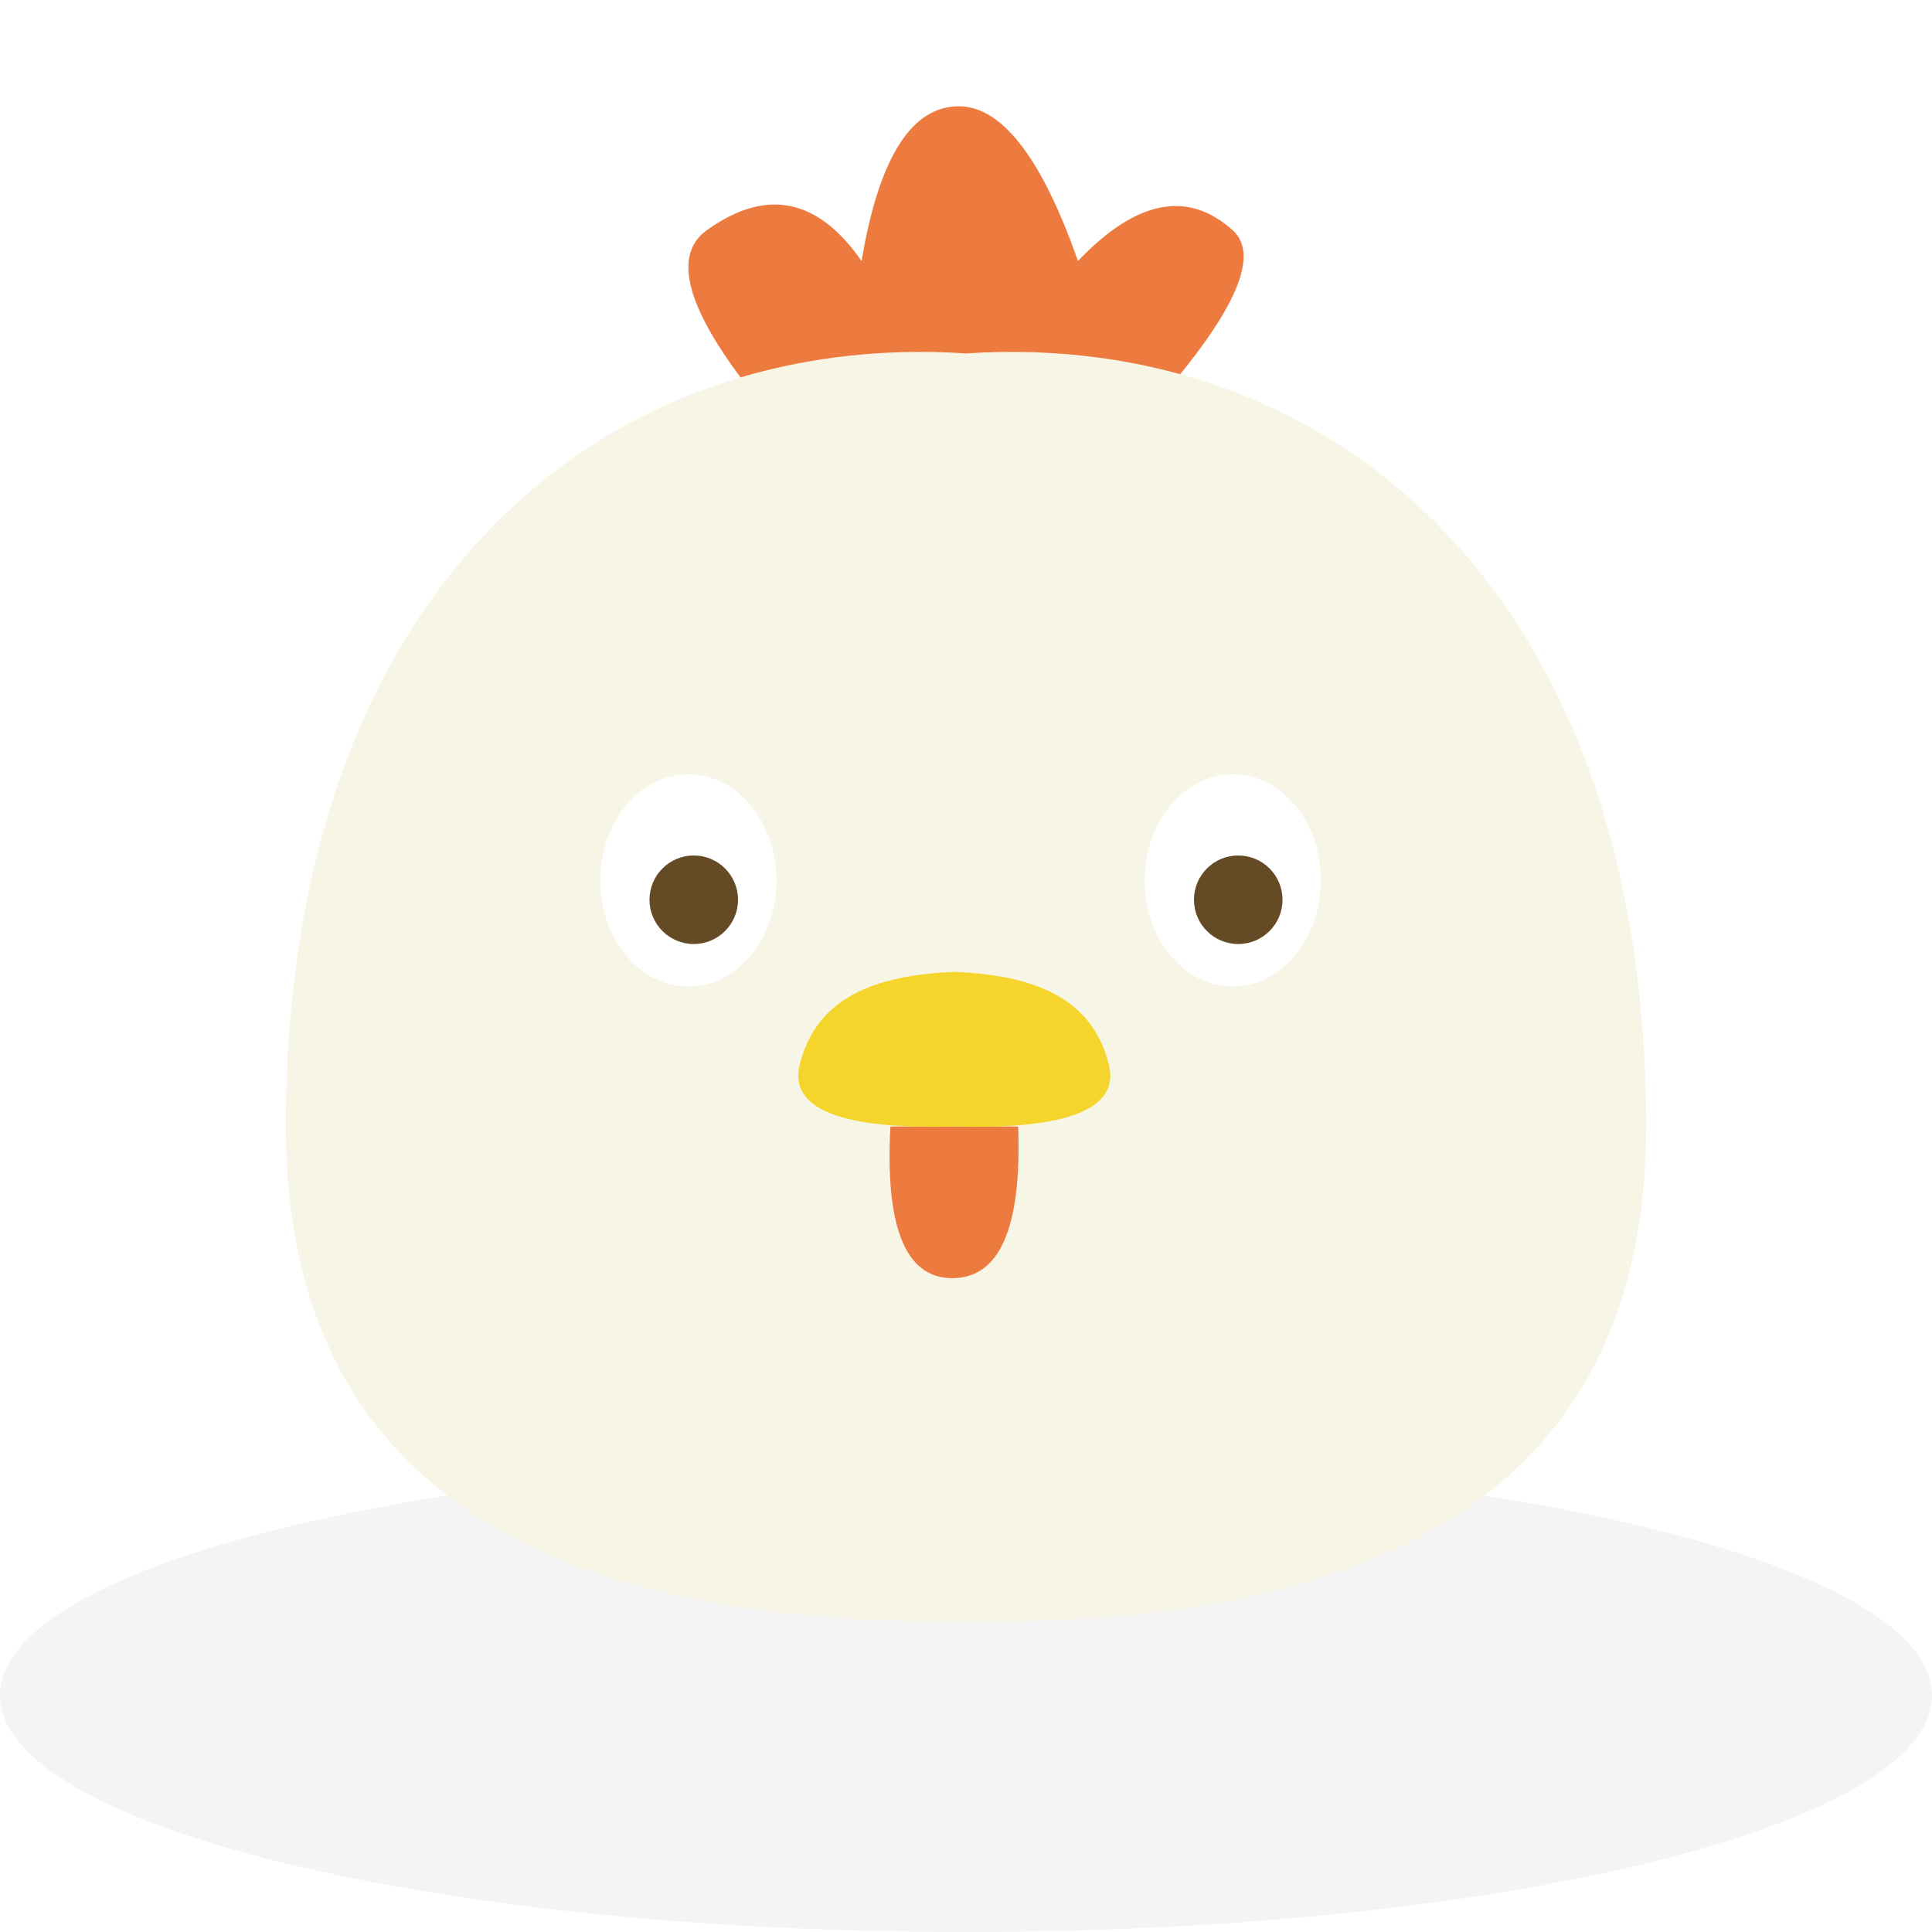
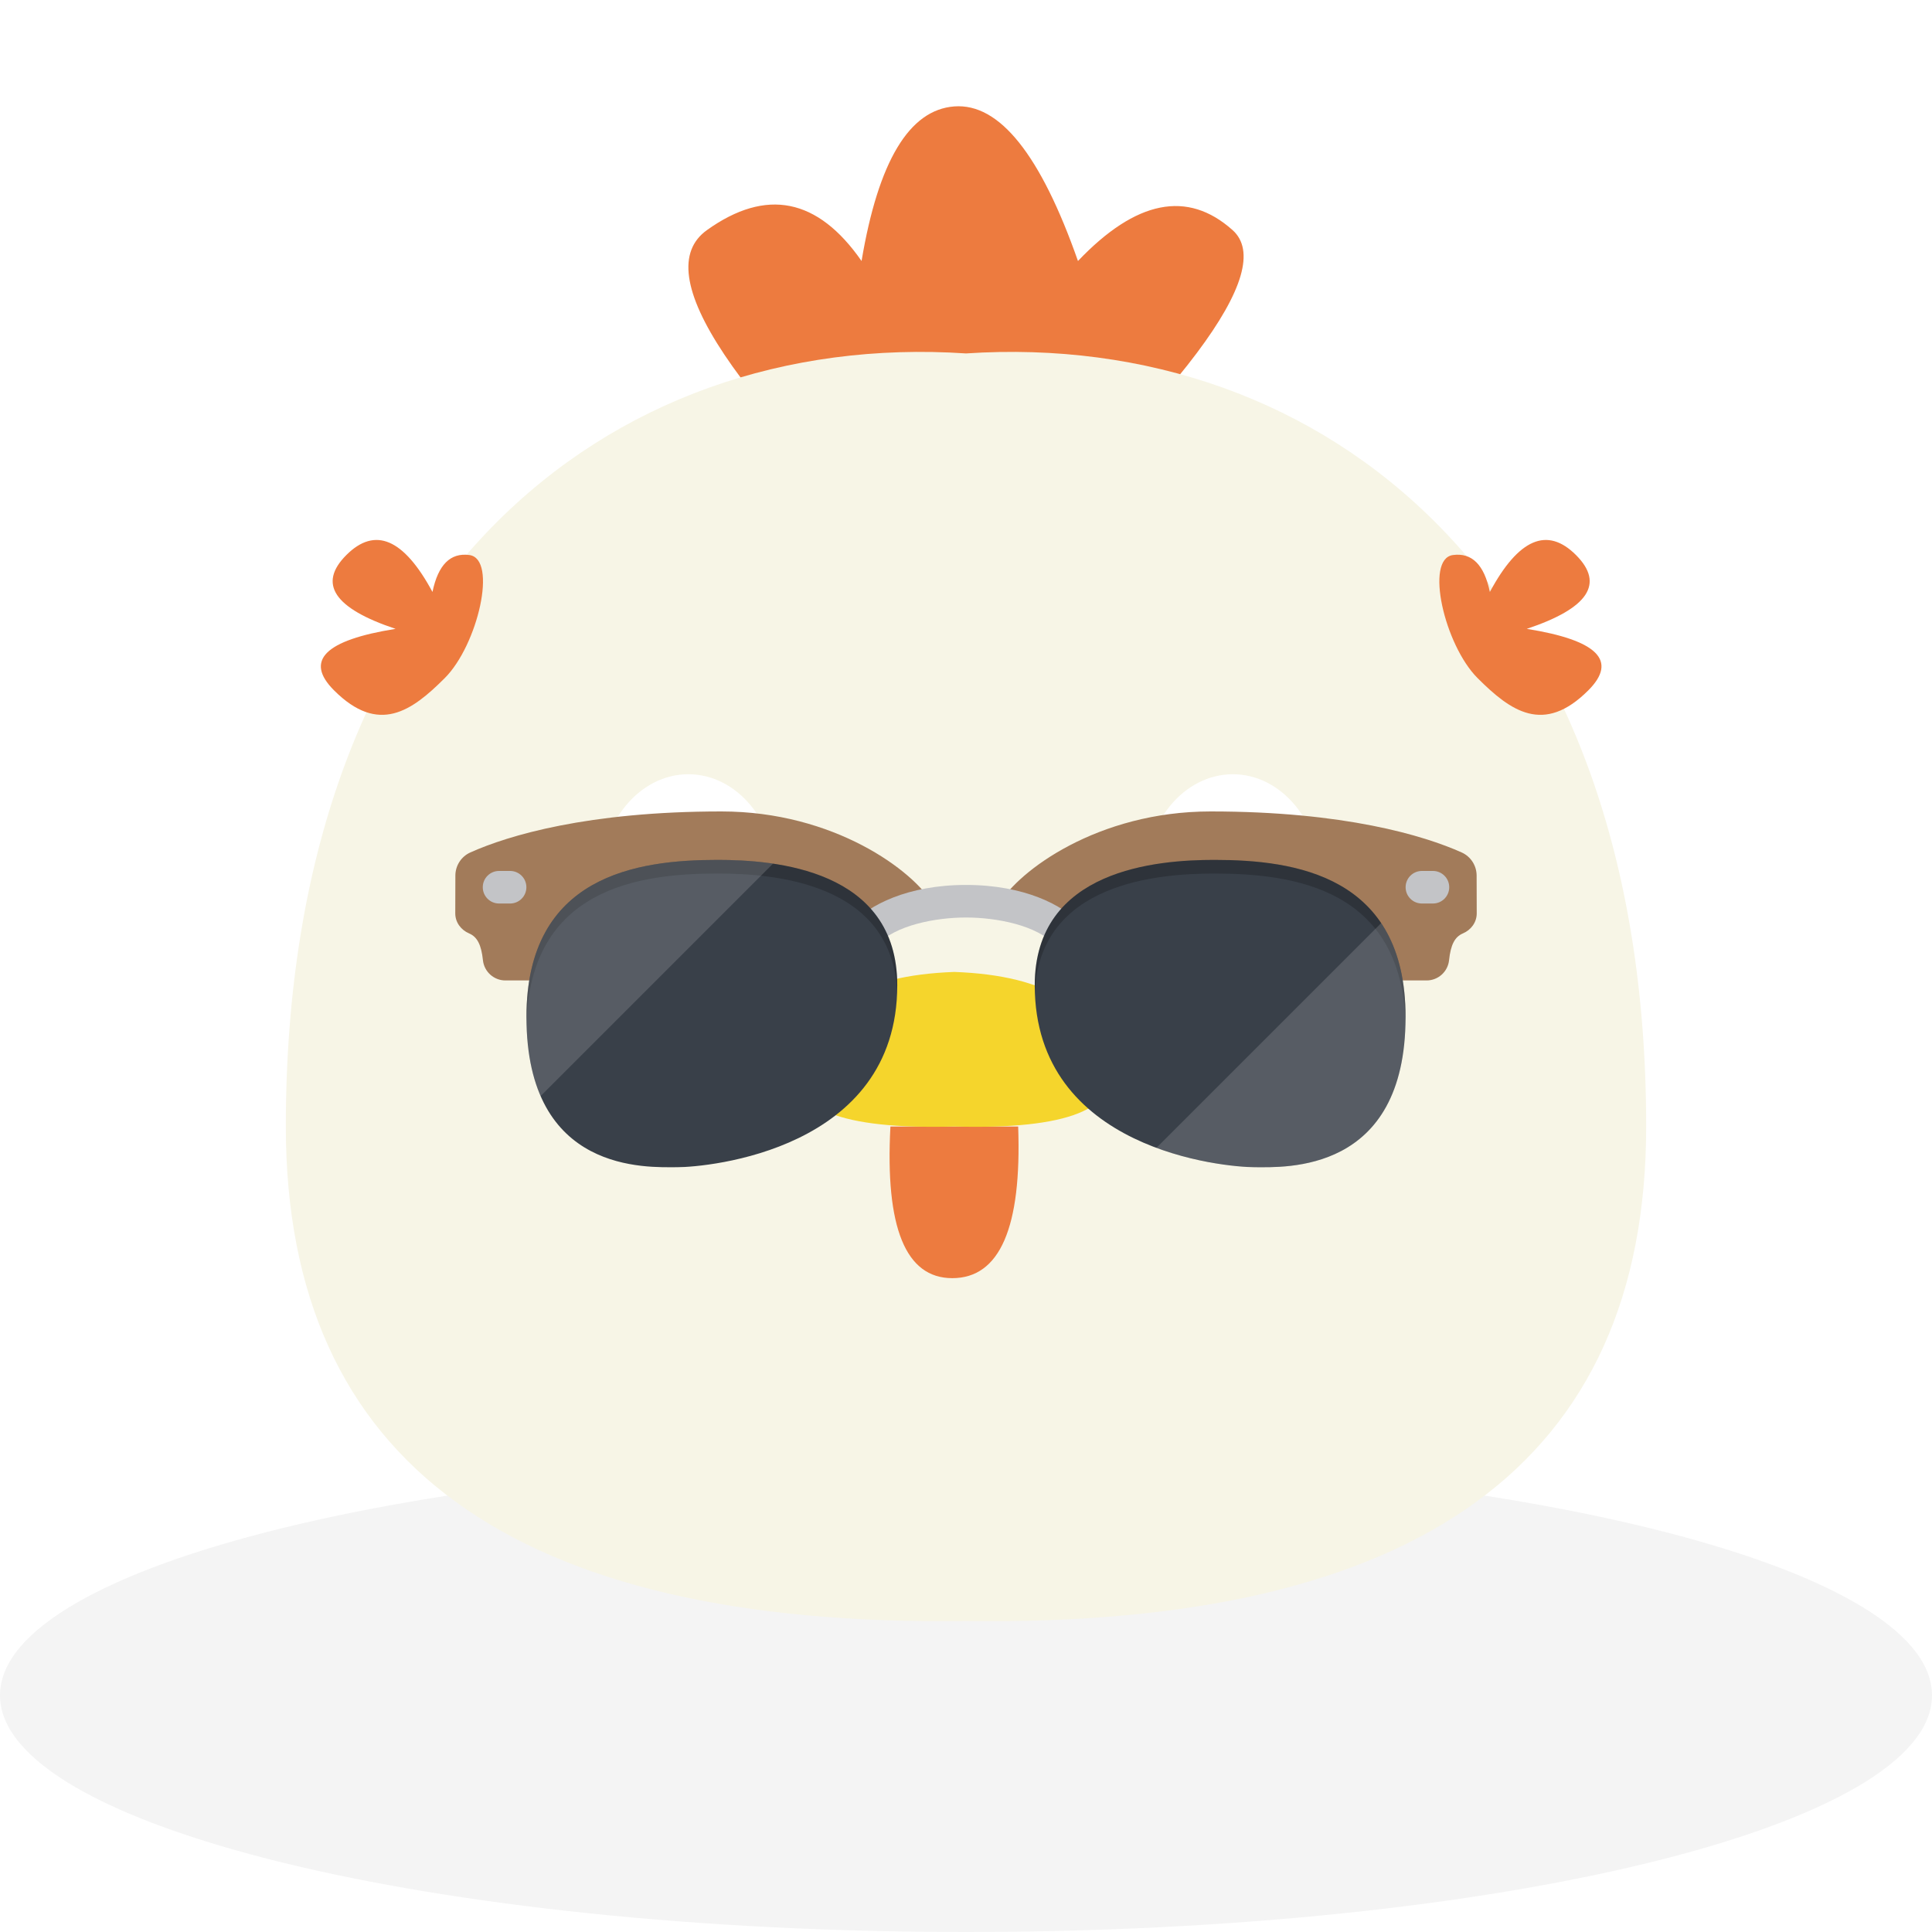
<svg xmlns="http://www.w3.org/2000/svg" style="isolation:isolate" viewBox="0 0 200 200" width="200pt" height="200pt">
  <g id="backgrounds">
    <ellipse vector-effect="non-scaling-stroke" cx="100" cy="175.5" rx="100" ry="24.5" id="present" fill="rgb(244,244,244)" />
  </g>
  <g id="chicken">
    <g id="facial">
      <path d=" M 98.789 62.224 Q 63.984 30.394 73.185 23.818 Q 82.387 17.242 89.188 27.019 Q 91.788 11.541 98.789 11.016 Q 105.79 10.491 111.591 27.019 Q 120.593 17.567 127.594 23.818 Q 134.595 30.069 98.789 62.224 Z " id="outer" fill="rgb(237,123,63)" />
    </g>
    <g id="body">
      <path d=" M 100 167.808 L 100 167.808 Q 170.411 168.758 170.411 116.6 C 170.411 60.291 136.974 34.129 100 36.587 L 100 36.587 C 63.026 34.129 29.589 60.291 29.589 116.6 Q 29.589 168.758 100 167.808 Z " fill-rule="evenodd" id="outer" fill="rgb(247,245,230)" />
    </g>
-     <g id="hair">
+     <g id="mouth">
      <path d=" M 92.177 116.617 L 105.401 116.617 Q 105.963 132.314 98.578 132.314 Q 91.336 132.314 92.177 116.617 Z " id="outer" fill="rgb(237,123,63)" />
    </g>
    <g id="eyes">
      <ellipse vector-effect="non-scaling-stroke" cx="127.62" cy="91.138" rx="9.12" ry="10.989" id="outerR" fill="rgb(255,255,255)" />
      <circle vector-effect="non-scaling-stroke" cx="128.182" cy="93.142" r="4.583" id="innerR" fill="rgb(101,75,37)" />
      <ellipse vector-effect="non-scaling-stroke" cx="71.257" cy="91.138" rx="9.12" ry="10.989" id="outerL" fill="rgb(255,255,255)" />
      <circle vector-effect="non-scaling-stroke" cx="71.818" cy="93.142" r="4.583" id="innerL" fill="rgb(101,75,37)" />
    </g>
    <g id="nose">
      <path d=" M 98.789 116.617 L 98.789 116.617 C 87.016 116.938 81.649 114.772 82.787 110.216 C 84.256 104.331 88.942 100.978 98.789 100.614 L 98.789 100.614 C 108.636 100.978 113.323 104.331 114.792 110.216 C 115.929 114.772 110.563 116.938 98.789 116.617 Z " fill-rule="evenodd" id="outer" fill="rgb(245,213,44)" />
    </g>
+     <g id="attributes">
+       <g id="sunglasses">
+         <g id="Groep">
+           <path d=" M 89.437 96.789 C 90.593 95.496 93.012 94.115 96.567 93.553 L 96.573 93.593 C 94.593 90.159 86.351 84 74.674 84 C 60.856 84 52.595 86.493 48.689 88.245 C 47.748 88.668 47.144 89.602 47.14 90.634 C 47.135 91.861 47.127 93.319 47.129 94.558 C 47.131 95.48 47.716 96.267 48.565 96.628 C 49.402 96.984 49.825 97.802 49.993 99.399 C 50.117 100.59 51.123 101.496 52.32 101.496 L 54.743 101.496 L 89.437 96.789 Z " id="Tracé" fill="rgb(162,123,90)" />
+           <path d=" M 110.563 96.789 C 109.407 95.496 106.988 94.115 103.433 93.553 L 103.427 93.593 C 105.407 90.159 113.649 84 125.326 84 C 139.144 84 147.405 86.493 151.311 88.245 C 152.252 88.668 152.856 89.602 152.86 90.634 C 152.865 91.861 152.873 93.319 152.871 94.558 C 152.869 95.48 152.284 96.267 151.435 96.628 C 150.598 96.984 150.175 97.802 150.007 99.399 C 149.883 100.59 148.877 101.496 147.68 101.496 L 145.257 101.496 L 110.563 96.789 Z " id="Tracé" fill="rgb(162,123,90)" />
+         </g>
+         <path d=" M 109.306 97.912 C 107.371 95.748 103.083 94.98 100 94.98 C 96.916 94.98 92.629 95.748 90.694 97.912 L 88.18 95.665 C 89.934 93.704 93.96 91.608 100 91.608 C 106.04 91.608 110.066 93.704 111.819 95.665 L 109.306 97.912 Z " id="Tracé" fill="rgb(195,196,199)" />
+         <path d=" M 74.287 89.016 C 65.959 89.016 54.498 90.627 54.498 105.272 C 54.498 121.53 67.015 120.828 70.114 120.828 C 73.214 120.828 92.883 119.074 92.883 101.998 C 92.884 89.952 80.125 89.016 74.287 89.016 Z " id="Tracé" fill="rgb(57,64,73)" />
+         <g opacity="0.2">
+           <path d=" M 74.287 89.016 C 65.959 89.016 54.498 90.627 54.498 105.272 C 54.498 105.518 54.501 105.759 54.507 105.996 C 54.862 91.989 66.091 90.429 74.287 90.429 C 80.018 90.429 92.419 91.332 92.869 102.764 C 92.878 102.512 92.883 102.257 92.883 101.998 C 92.884 89.952 80.125 89.016 74.287 89.016 Z " id="Tracé" fill="rgb(0,0,0)" />
+         </g>
+         <path d=" M 125.713 89.016 C 134.041 89.016 145.502 90.627 145.502 105.272 C 145.502 121.53 132.985 120.828 129.885 120.828 C 126.786 120.828 107.117 119.074 107.117 101.998 C 107.116 89.952 119.875 89.016 125.713 89.016 Z " id="Tracé" fill="rgb(57,64,73)" />
+         <g opacity="0.2">
+           <path d=" M 125.713 89.016 C 134.041 89.016 145.502 90.627 145.502 105.272 C 145.502 105.518 145.499 105.759 145.493 105.996 C 145.138 91.989 133.909 90.429 125.713 90.429 C 119.981 90.429 107.581 91.332 107.13 102.764 C 107.121 102.512 107.116 102.257 107.116 101.998 C 107.116 89.952 119.875 89.016 125.713 89.016 Z " id="Tracé" fill="rgb(0,0,0)" />
+         </g>
+         <g id="Groep">
+           <g opacity="0.15">
+             <path d=" M 74.287 89.016 C 65.959 89.016 54.498 90.627 54.498 105.272 C 54.498 108.703 55.057 111.376 55.965 113.462 L 80.025 89.404 C 77.87 89.082 75.835 89.016 74.287 89.016 Z " id="Tracé" fill="rgb(255,255,255)" />
+           </g>
+           <g opacity="0.15">
+             <path d=" M 142.978 95.562 L 119.713 118.826 C 124.243 120.509 128.566 120.828 129.885 120.828 C 132.985 120.828 145.502 121.53 145.502 105.272 C 145.502 101.037 144.542 97.893 142.978 95.562 Z " id="Tracé" fill="rgb(255,255,255)" />
+           </g>
+         </g>
+         <g id="Groep">
+           <path d=" M 52.806 93.531 L 51.662 93.531 C 50.731 93.531 49.977 92.777 49.977 91.846 C 49.977 90.914 50.731 90.16 51.662 90.16 L 52.806 90.16 C 53.737 90.16 54.491 90.914 54.491 91.846 C 54.491 92.776 53.737 93.531 52.806 93.531 Z " id="Tracé" fill="rgb(195,196,199)" />
+           <path d=" M 148.338 93.531 L 147.194 93.531 C 146.263 93.531 145.509 92.777 145.509 91.846 C 145.509 90.914 146.263 90.16 147.194 90.16 L 148.338 90.16 C 149.269 90.16 150.023 90.914 150.023 91.846 C 150.023 92.777 149.269 93.531 148.338 93.531 Z " id="Tracé" fill="rgb(195,196,199)" />
+         </g>
+       </g>
+     </g>
+     <g id="hair">
+       <path d=" M 46.043 70.194 C 49.466 66.771 51.536 57.855 48.591 57.457 Q 45.645 57.059 44.77 61.278 Q 40.312 52.999 35.854 57.457 Q 31.397 61.915 40.949 65.099 Q 29.964 66.85 34.581 71.467 C 39.198 76.084 42.621 73.616 46.043 70.194 Z " id="outer" fill="rgb(237,123,63)" />
+       <path d=" M 152.957 70.194 C 149.534 66.771 147.464 57.855 150.409 57.457 Q 153.355 57.059 154.23 61.278 Q 158.688 52.999 163.146 57.457 Q 167.603 61.915 158.051 65.099 Q 169.036 66.85 164.419 71.467 C 159.802 76.084 156.379 73.616 152.957 70.194 Z " id="outer" fill="rgb(237,123,63)" />
+     </g>
  </g>
+   <g id="imports" />
</svg>
